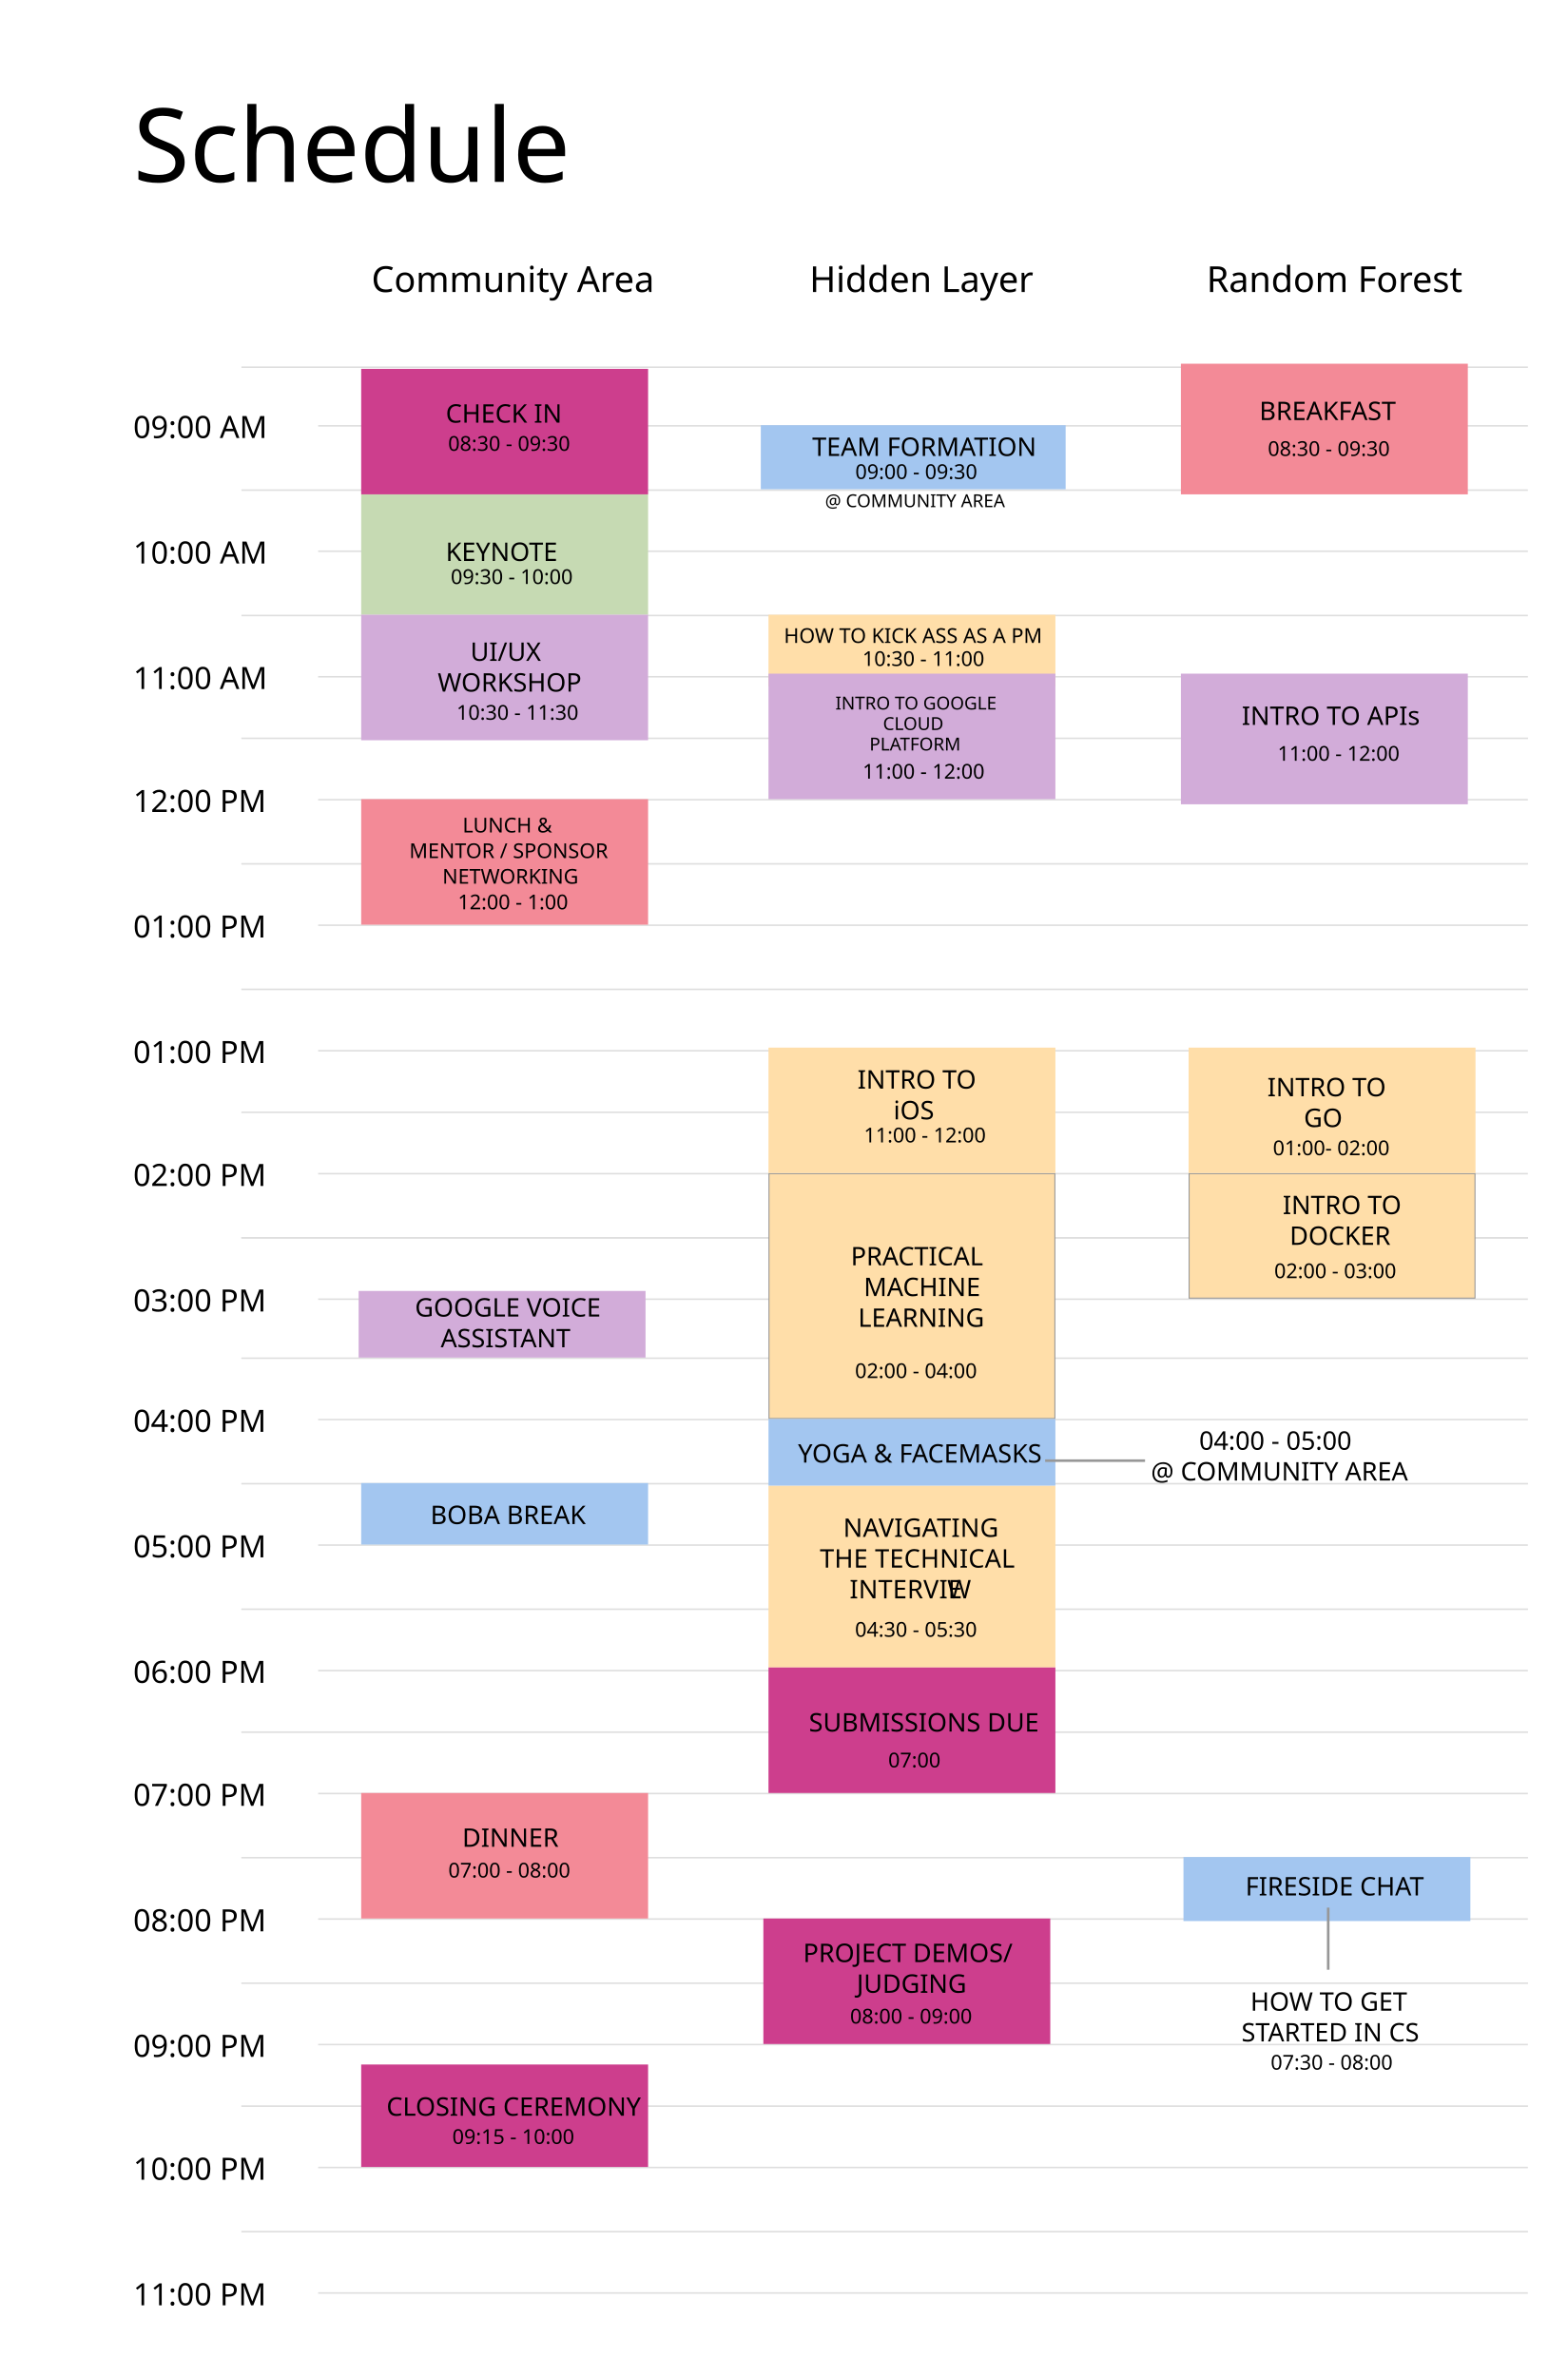
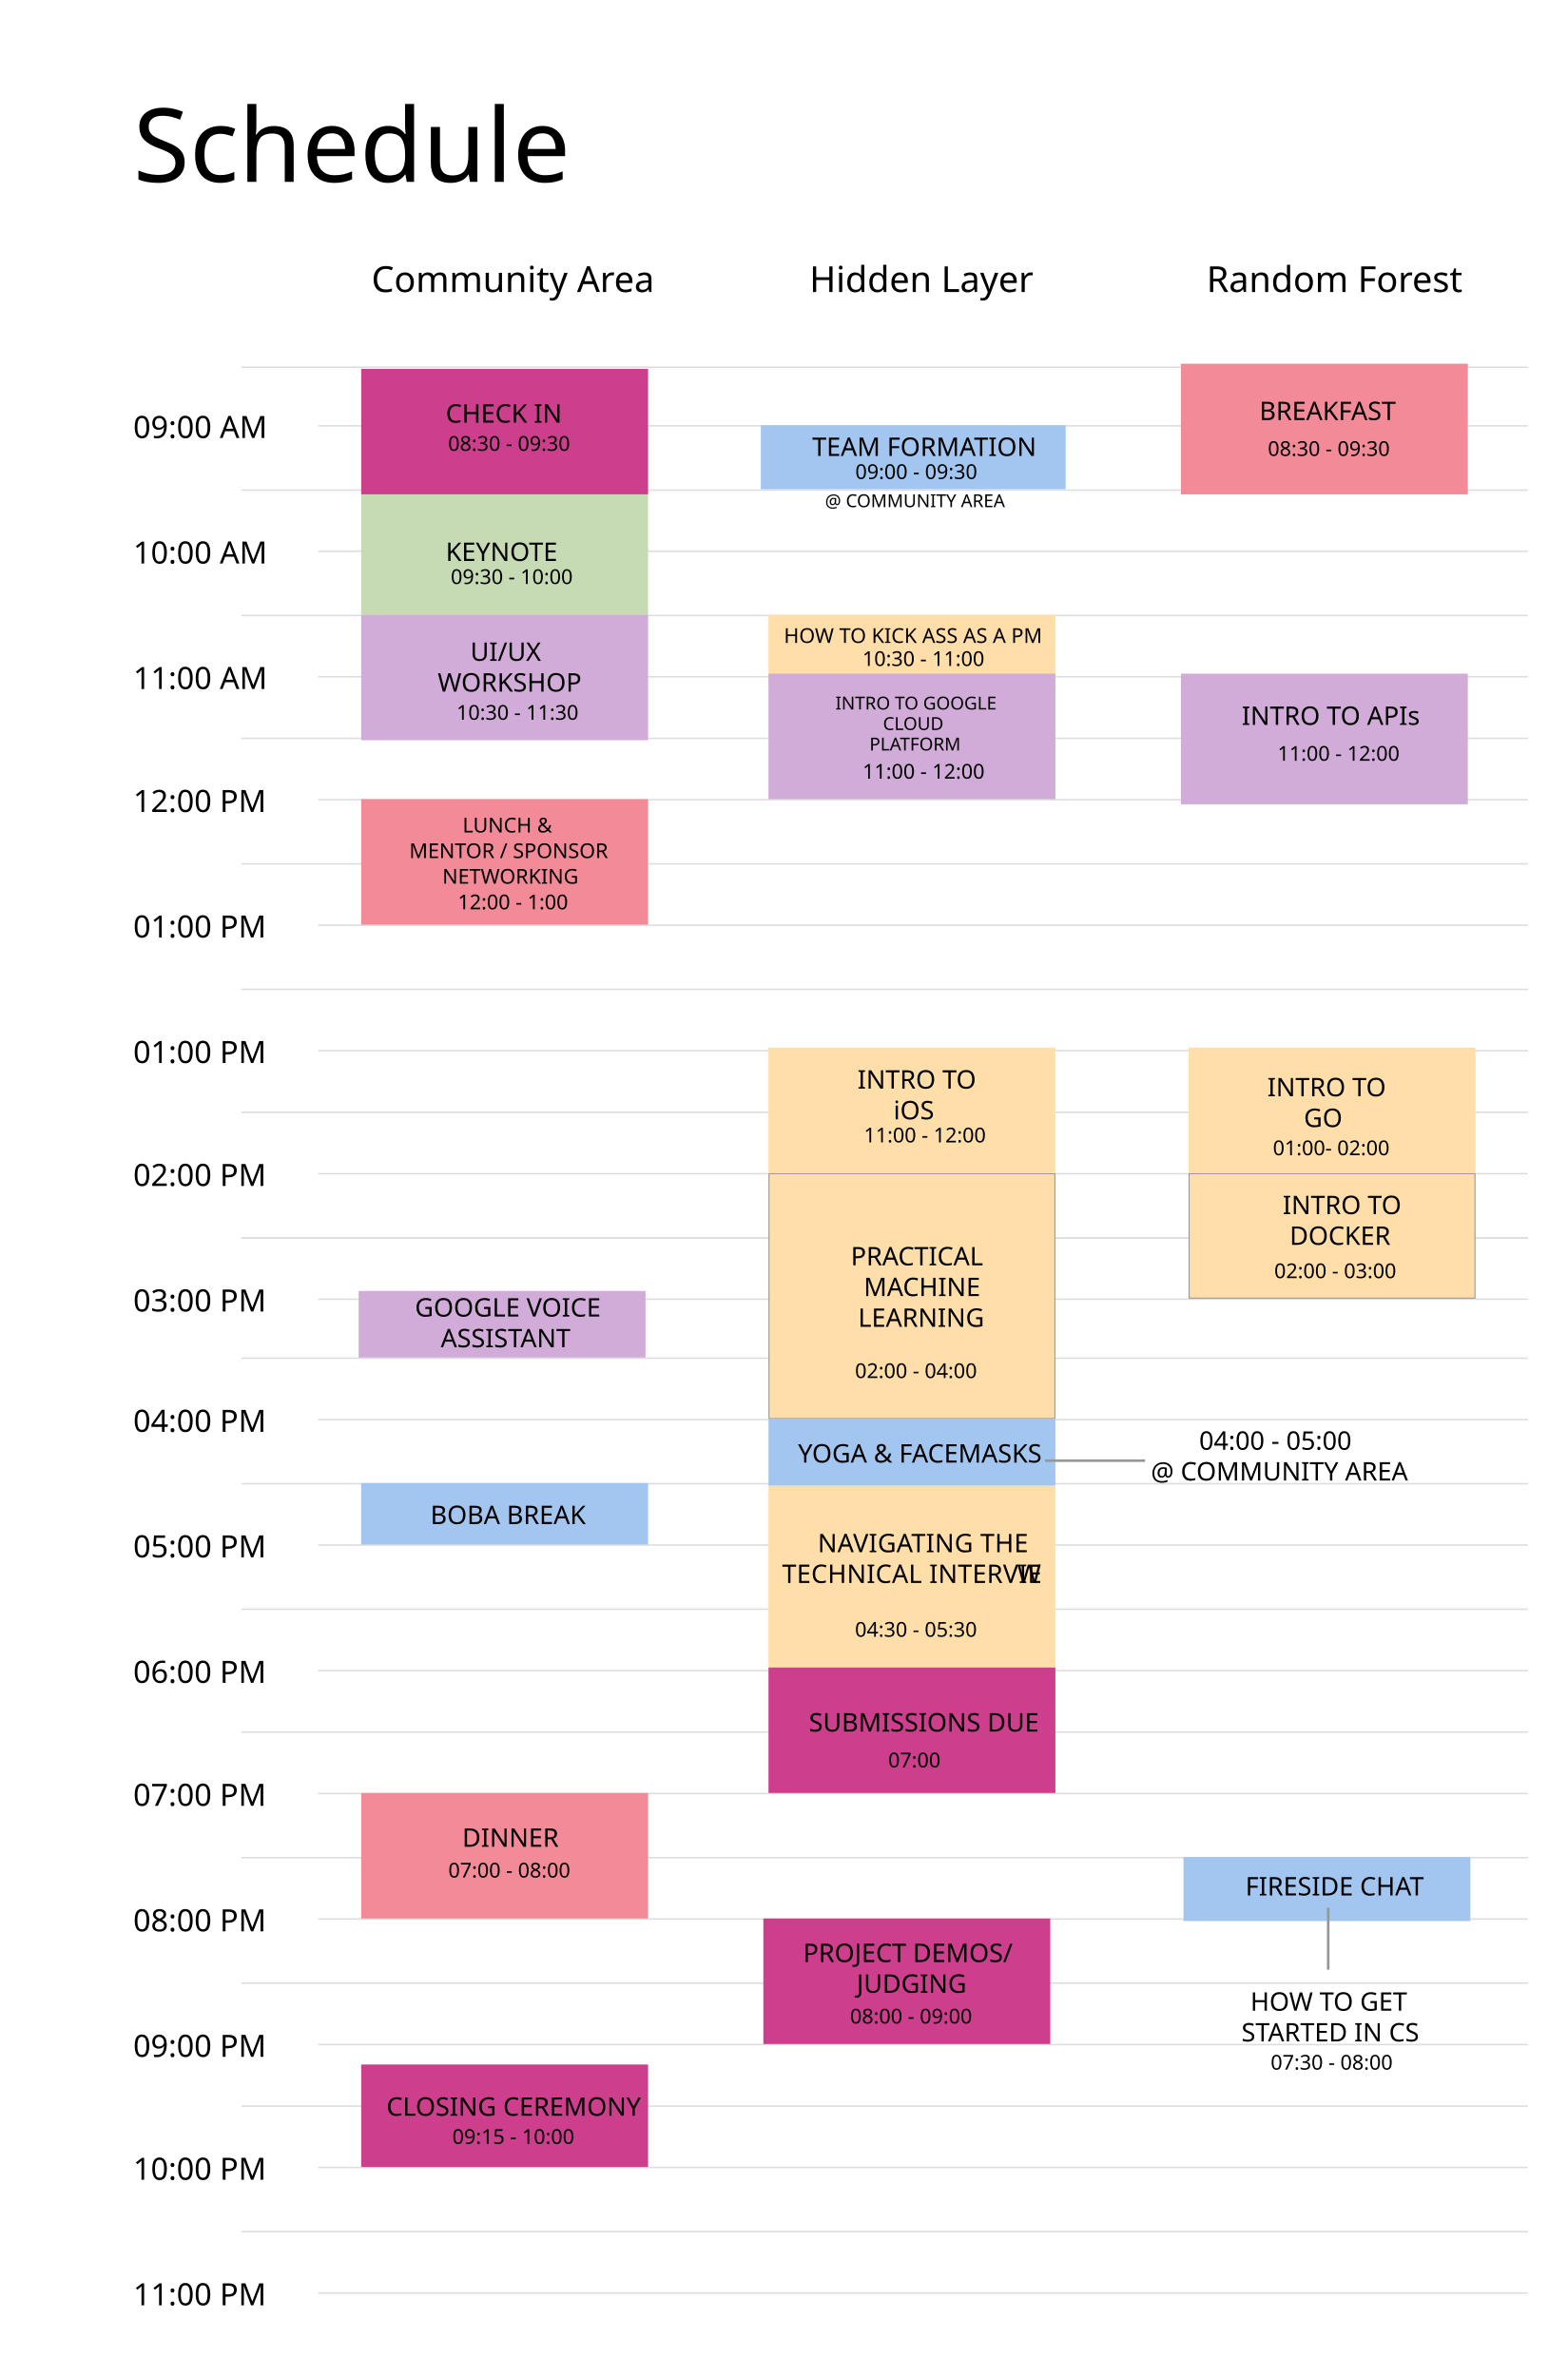
<svg xmlns="http://www.w3.org/2000/svg" width="612px" height="928px" viewBox="0 0 612 928" version="1.1" style="background: #FFFFFF;">
  <defs />
  <g id="Page-1" stroke="none" stroke-width="1" fill="none" fill-rule="evenodd">
    <text id="11:00-AM" font-family="RadioGrotesk-Regular, Radio Grotesk" font-size="12" font-weight="normal" fill="#000000">
      <tspan x="52" y="269">11:00 AM</tspan>
    </text>
    <text id="10:00-AM" font-family="RadioGrotesk-Regular, Radio Grotesk" font-size="12" font-weight="normal" fill="#000000">
      <tspan x="52" y="220">10:00 AM</tspan>
    </text>
    <text id="12:00-PM" font-family="RadioGrotesk-Regular, Radio Grotesk" font-size="12" font-weight="normal" fill="#000000">
      <tspan x="52" y="317">12:00 PM</tspan>
    </text>
    <text id="01:00-PM" font-family="RadioGrotesk-Regular, Radio Grotesk" font-size="12" font-weight="normal" fill="#000000">
      <tspan x="52" y="366">01:00 PM</tspan>
    </text>
    <text id="01:00-PM" font-family="RadioGrotesk-Regular, Radio Grotesk" font-size="12" font-weight="normal" fill="#000000">
      <tspan x="52" y="415">01:00 PM</tspan>
    </text>
    <text id="02:00-PM" font-family="RadioGrotesk-Regular, Radio Grotesk" font-size="12" font-weight="normal" fill="#000000">
      <tspan x="52" y="463">02:00 PM</tspan>
    </text>
    <text id="03:00-PM" font-family="RadioGrotesk-Regular, Radio Grotesk" font-size="12" font-weight="normal" fill="#000000">
      <tspan x="52" y="512">03:00 PM</tspan>
    </text>
    <text id="04:00-PM" font-family="RadioGrotesk-Regular, Radio Grotesk" font-size="12" font-weight="normal" fill="#000000">
      <tspan x="52" y="559">04:00 PM</tspan>
    </text>
    <text id="05:00-PM" font-family="RadioGrotesk-Regular, Radio Grotesk" font-size="12" font-weight="normal" fill="#000000">
      <tspan x="52" y="608">05:00 PM</tspan>
    </text>
    <text id="06:00-PM" font-family="RadioGrotesk-Regular, Radio Grotesk" font-size="12" font-weight="normal" fill="#000000">
      <tspan x="52" y="657">06:00 PM</tspan>
    </text>
    <text id="07:00-PM" font-family="RadioGrotesk-Regular, Radio Grotesk" font-size="12" font-weight="normal" fill="#000000">
      <tspan x="52" y="705">07:00 PM</tspan>
    </text>
    <text id="08:00-PM" font-family="RadioGrotesk-Regular, Radio Grotesk" font-size="12" font-weight="normal" fill="#000000">
      <tspan x="52" y="754">08:00 PM</tspan>
    </text>
    <text id="09:00-PM" font-family="RadioGrotesk-Regular, Radio Grotesk" font-size="12" font-weight="normal" fill="#000000">
      <tspan x="52" y="803">09:00 PM</tspan>
    </text>
    <text id="10:00-PM" font-family="RadioGrotesk-Regular, Radio Grotesk" font-size="12" font-weight="normal" fill="#000000">
      <tspan x="52" y="851">10:00 PM</tspan>
    </text>
    <text id="11:00-PM" font-family="RadioGrotesk-Regular, Radio Grotesk" font-size="12" font-weight="normal" fill="#000000">
      <tspan x="52" y="900">11:00 PM</tspan>
    </text>
    <text id="09:00-AM" font-family="RadioGrotesk-Regular, Radio Grotesk" font-size="12" font-weight="normal" fill="#000000">
      <tspan x="52" y="171">09:00 AM</tspan>
    </text>
    <g id="Group-2" transform="translate(94, 143)" fill-rule="nonzero" stroke="#DEDEDE" stroke-linecap="square" stroke-width="0.6">
      <g id="Group-3">
        <path d="M0.556,48.356 L502.155,48.356" id="Line" />
        <path d="M0.556,0.356 L502.155,0.356" id="Line" />
        <path d="M30.5,23.25 L502.155,23.25" id="Line" />
        <path d="M30.5,72.208 L502.155,72.208" id="Line" />
        <path d="M30.5,121.208 L502.155,121.208" id="Line" />
        <path d="M30.5,169.208 L502.155,169.208" id="Line" />
        <path d="M30.5,218.208 L502.155,218.208" id="Line" />
        <path d="M30.5,267.208 L502.155,267.208" id="Line" />
        <path d="M30.5,315.208 L502.155,315.208" id="Line" />
        <path d="M30.5,364.208 L502.155,364.208" id="Line" />
        <path d="M30.5,411.208 L502.155,411.208" id="Line" />
        <path d="M30.5,460.208 L502.155,460.208" id="Line" />
        <path d="M30.5,509.208 L502.155,509.208" id="Line" />
        <path d="M30.5,557.208 L502.155,557.208" id="Line" />
        <path d="M30.5,606.208 L502.155,606.208" id="Line" />
        <path d="M30.5,655.208 L502.155,655.208" id="Line" />
        <path d="M30.5,703.208 L502.155,703.208" id="Line" />
        <path d="M30.5,752.208 L502.155,752.208" id="Line" />
        <path d="M0.556,97.297 L502.155,97.297" id="Line" />
        <path d="M0.509,145.25 L502.202,145.25" id="Line" />
        <path d="M0.509,194.25 L502.202,194.25" id="Line" />
        <path d="M0.509,243.25 L502.202,243.25" id="Line" />
        <path d="M0.509,291.25 L502.202,291.25" id="Line" />
        <path d="M0.509,340.25 L502.202,340.25" id="Line" />
        <path d="M0.509,340.25 L502.202,340.25" id="Line" />
        <path d="M0.509,387.25 L502.202,387.25" id="Line" />
        <path d="M0.509,436.25 L502.202,436.25" id="Line" />
        <path d="M0.509,485.25 L502.202,485.25" id="Line" />
        <path d="M0.509,533.25 L502.202,533.25" id="Line" />
        <path d="M0.509,631.25 L502.202,631.25" id="Line" />
        <path d="M0.509,679.25 L502.202,679.25" id="Line" />
        <path d="M0.509,728.25 L502.202,728.25" id="Line" />
        <path d="M0.509,582.25 L502.202,582.25" id="Line" />
      </g>
    </g>
    <g id="Desktop">
      <rect id="Rectangle" fill="#C6DAB3" fill-rule="nonzero" x="141" y="193" width="112" height="47" />
      <rect id="Rectangle" fill="#D2ACD9" fill-rule="nonzero" x="141" y="240" width="112" height="49" />
      <rect id="Rectangle" fill="#A3C6F0" fill-rule="nonzero" x="141" y="579" width="112" height="24" />
      <rect id="Rectangle" fill="#F38A97" fill-rule="nonzero" x="141" y="312" width="112" height="49" />
      <rect id="Rectangle" fill="#F38A97" fill-rule="nonzero" x="141" y="700" width="112" height="49" />
      <rect id="Rectangle" fill="#CD3E8D" fill-rule="nonzero" x="141" y="806" width="112" height="40" />
      <rect id="Rectangle" fill="#F38A97" fill-rule="nonzero" x="461" y="142" width="112" height="51" />
      <rect id="Rectangle" fill="#D2ACD9" fill-rule="nonzero" x="461" y="263" width="112" height="51" />
      <rect id="Rectangle" fill="#A3C6F0" fill-rule="nonzero" x="297" y="166" width="119" height="25" />
      <rect id="Rectangle" fill="#FFDEA9" fill-rule="nonzero" x="300" y="240" width="112" height="28" />
      <rect id="Rectangle" fill="#D2ACD9" fill-rule="nonzero" x="300" y="263" width="112" height="49" />
      <rect id="Rectangle" fill="#D2ACD9" fill-rule="nonzero" x="140" y="504" width="112" height="26" />
      <rect id="Rectangle" fill="#A3C6F0" fill-rule="nonzero" x="462" y="725" width="112" height="25" />
      <rect id="Rectangle" stroke="#979797" stroke-width="0.4" fill="#FFDEA9" fill-rule="nonzero" x="300.2" y="458.2" width="111.6" height="95.6" />
      <rect id="Rectangle" fill="#FFDEA9" fill-rule="nonzero" x="300" y="580" width="112" height="71" />
      <rect id="Rectangle" stroke="#979797" stroke-width="0.4" fill="#FFDEA9" fill-rule="nonzero" x="464.2" y="458.2" width="111.6" height="48.6" />
      <rect id="Rectangle" fill="#FFDEA9" fill-rule="nonzero" x="464" y="409" width="112" height="49" />
      <rect id="Rectangle" fill="#CD3E8D" fill-rule="nonzero" x="298" y="749" width="112" height="49" />
      <rect id="Rectangle" fill="#FFDEA9" fill-rule="nonzero" x="300" y="409" width="112" height="49" />
      <rect id="Rectangle" fill="#A3C6F0" fill-rule="nonzero" x="300" y="554" width="112" height="26" />
      <rect id="Rectangle" fill="#CD3E8D" fill-rule="nonzero" x="300" y="651" width="112" height="49" />
      <text id="KEYNOTE" font-family="RadioGrotesk-Regular, Radio Grotesk" font-size="10" font-weight="normal" fill="#000000">
        <tspan x="174" y="219">KEYNOTE</tspan>
      </text>
      <text id="PRACTICAL-MACHINE-LE" font-family="RadioGrotesk-Regular, Radio Grotesk" font-size="10" font-weight="normal" fill="#000000">
        <tspan x="332.13" y="494">PRACTICAL</tspan>
        <tspan x="337.175" y="506">MACHINE </tspan>
        <tspan x="334.975" y="518">LEARNING </tspan>
      </text>
      <text id="10:30---11:30" font-family="RadioGrotesk-Regular, Radio Grotesk" font-size="8" font-weight="normal" fill="#000000">
        <tspan x="178.2" y="281">10:30 - 11:30</tspan>
      </text>
      <text id="Schedule" font-family="RadioGrotesk-Regular, Radio Grotesk" font-size="40" font-weight="normal" fill="#000000">
        <tspan x="52" y="71">Schedule</tspan>
      </text>
      <text id="Community-Area" font-family="RadioGrotesk-Regular, Radio Grotesk" font-size="14" font-weight="normal" fill="#000000">
        <tspan x="145" y="114">Community Area</tspan>
      </text>
      <text id="Hidden-Layer" font-family="RadioGrotesk-Regular, Radio Grotesk" font-size="14" font-weight="normal" fill="#000000">
        <tspan x="316" y="114">Hidden Layer</tspan>
      </text>
      <text id="Random-Forest" font-family="RadioGrotesk-Regular, Radio Grotesk" font-size="14" font-weight="normal" fill="#000000">
        <tspan x="471" y="114">Random Forest</tspan>
      </text>
      <rect id="Rectangle" fill="#CD3E8D" fill-rule="nonzero" x="141" y="144" width="112" height="49" />
      <text id="CHECK-IN" font-family="RadioGrotesk-Regular, Radio Grotesk" font-size="10" font-weight="normal" fill="#000000">
        <tspan x="174" y="165">CHECK IN</tspan>
      </text>
      <text id="LUNCH-&amp;-MENTOR-/-SPO" font-family="RadioGrotesk-Regular, Radio Grotesk" font-size="8" font-weight="normal" fill="#000000">
        <tspan x="180.568" y="325">LUNCH &amp; </tspan>
        <tspan x="159.764" y="335">MENTOR / SPONSOR </tspan>
        <tspan x="172.688" y="345">NETWORKING</tspan>
      </text>
      <text id="08:30---09:30" font-family="RadioGrotesk-Regular, Radio Grotesk" font-size="8" font-weight="normal" fill="#000000">
        <tspan x="174.924" y="176">08:30 - 09:30</tspan>
      </text>
      <text id="09:30---10:00" font-family="RadioGrotesk-Regular, Radio Grotesk" font-size="8" font-weight="normal" fill="#000000">
        <tspan x="175.968" y="228">09:30 - 10:00</tspan>
      </text>
      <text id="TEAM-FORMATION" font-family="RadioGrotesk-Regular, Radio Grotesk" font-size="10" font-weight="normal" fill="#000000">
        <tspan x="317.08" y="178">TEAM FORMATION </tspan>
      </text>
      <text id="HOW-TO-KICK-ASS-AS-A" font-family="RadioGrotesk-Regular, Radio Grotesk" font-size="8" font-weight="normal" fill="#000000">
        <tspan x="306.008" y="251">HOW TO KICK ASS AS A PM</tspan>
      </text>
      <text id="INTRO-TO-GOOGLE-CLOU" font-family="RadioGrotesk-Regular, Radio Grotesk" font-size="7" font-weight="normal" fill="#000000">
        <tspan x="326.096" y="277">INTRO TO GOOGLE </tspan>
        <tspan x="344.688" y="285">CLOUD</tspan>
        <tspan x="339.425" y="293">PLATFORM</tspan>
      </text>
      <text id="UI/UX-WORKSHOP" font-family="RadioGrotesk-Regular, Radio Grotesk" font-size="10" font-weight="normal" fill="#000000">
        <tspan x="183.61" y="258">UI/UX </tspan>
        <tspan x="170.85" y="270">WORKSHOP</tspan>
      </text>
      <text id="09:00---09:30" font-family="RadioGrotesk-Regular, Radio Grotesk" font-size="8" font-weight="normal" fill="#000000">
        <tspan x="333.884" y="187">09:00 - 09:30</tspan>
      </text>
      <text id="BREAKFAST" font-family="RadioGrotesk-Regular, Radio Grotesk" font-size="10" font-weight="normal" fill="#000000">
        <tspan x="491.62" y="164">BREAKFAST</tspan>
      </text>
      <text id="08:30---09:30" font-family="RadioGrotesk-Regular, Radio Grotesk" font-size="8" font-weight="normal" fill="#000000">
        <tspan x="494.924" y="178">08:30 - 09:30</tspan>
      </text>
      <text id="DINNER" font-family="RadioGrotesk-Regular, Radio Grotesk" font-size="10" font-weight="normal" fill="#000000">
        <tspan x="180.44" y="721">DINNER</tspan>
      </text>
      <text id="07:00---08:00" font-family="RadioGrotesk-Regular, Radio Grotesk" font-size="8" font-weight="normal" fill="#000000">
        <tspan x="175.008" y="733">07:00 - 08:00</tspan>
      </text>
      <text id="07:30---08:00" font-family="RadioGrotesk-Regular, Radio Grotesk" font-size="8" font-weight="normal" fill="#000000">
        <tspan x="496.044" y="808">07:30 - 08:00</tspan>
      </text>
      <text id="INTRO-TO-APIs" font-family="RadioGrotesk-Regular, Radio Grotesk" font-size="10" font-weight="normal" fill="#000000">
        <tspan x="484.735" y="283">INTRO TO APIs</tspan>
      </text>
      <text id="11:00---12:00" font-family="RadioGrotesk-Regular, Radio Grotesk" font-size="8" font-weight="normal" fill="#000000">
        <tspan x="498.736" y="297">11:00 - 12:00 </tspan>
      </text>
      <text id="INTRO-TO-GO" font-family="RadioGrotesk-Regular, Radio Grotesk" font-size="10" font-weight="normal" fill="#000000">
        <tspan x="494.72" y="428">INTRO TO </tspan>
        <tspan x="508.98" y="440">GO</tspan>
      </text>
      <text id="INTRO-TO-DOCKER" font-family="RadioGrotesk-Regular, Radio Grotesk" font-size="10" font-weight="normal" fill="#000000">
        <tspan x="500.72" y="474">INTRO TO </tspan>
        <tspan x="503.44" y="486">DOCKER </tspan>
      </text>
      <text id="01:00--02:00" font-family="RadioGrotesk-Regular, Radio Grotesk" font-size="8" font-weight="normal" fill="#000000">
        <tspan x="496.912" y="451">01:00- 02:00</tspan>
      </text>
      <text id="02:00---03:00" font-family="RadioGrotesk-Regular, Radio Grotesk" font-size="8" font-weight="normal" fill="#000000">
        <tspan x="497.436" y="499">02:00 - 03:00</tspan>
      </text>
      <text id="INTRO-TO-iOS" font-family="RadioGrotesk-Regular, Radio Grotesk" font-size="10" font-weight="normal" fill="#000000">
        <tspan x="334.72" y="425">INTRO TO</tspan>
        <tspan x="348.795" y="437">iOS </tspan>
      </text>
      <text id="GOOGLE-VOICE-ASSISTA" font-family="RadioGrotesk-Regular, Radio Grotesk" font-size="10" font-weight="normal" fill="#000000">
        <tspan x="161.975" y="514">GOOGLE VOICE </tspan>
        <tspan x="172.04" y="526">ASSISTANT</tspan>
      </text>
      <text id="BOBA-BREAK" font-family="RadioGrotesk-Regular, Radio Grotesk" font-size="10" font-weight="normal" fill="#000000">
        <tspan x="168.01" y="595">BOBA BREAK</tspan>
      </text>
      <text id="YOGA-&amp;-FACEMASKS" font-family="RadioGrotesk-Regular, Radio Grotesk" font-size="10" font-weight="normal" fill="#000000">
        <tspan x="311.525" y="571">YOGA &amp; FACEMASKS</tspan>
      </text>
      <text id="04:00---05:00-@-COMM" font-family="RadioGrotesk-Regular, Radio Grotesk" font-size="10" font-weight="normal" fill="#000000">
        <tspan x="468.11" y="566">04:00 - 05:00</tspan>
        <tspan x="449.295" y="578">@ COMMUNITY AREA</tspan>
      </text>
      <text id="HOW-TO-GET-STARTED-I" font-family="RadioGrotesk-Regular, Radio Grotesk" font-size="10" font-weight="normal" fill="#000000">
        <tspan x="488.12" y="785">HOW TO GET</tspan>
        <tspan x="484.625" y="797">STARTED IN CS</tspan>
      </text>
      <text id="FIRESIDE-CHAT" font-family="RadioGrotesk-Regular, Radio Grotesk" font-size="10" font-weight="normal" fill="#000000">
        <tspan x="486.175" y="740">FIRESIDE CHAT</tspan>
      </text>
      <text id="SUBMISSIONS-DUE" font-family="RadioGrotesk-Regular, Radio Grotesk" font-size="10" font-weight="normal" fill="#000000">
        <tspan x="315.765" y="676">SUBMISSIONS DUE</tspan>
      </text>
      <text id="11:00---12:00" font-family="RadioGrotesk-Regular, Radio Grotesk" font-size="8" font-weight="normal" fill="#000000">
        <tspan x="337.236" y="446">11:00 - 12:00 </tspan>
      </text>
      <text id="NAVIGATING-THE-TECHN" font-family="RadioGrotesk-Regular, Radio Grotesk" font-size="10" font-weight="normal" letter-spacing="0.1" fill="#000000">
-         <tspan x="329.155" y="600">NAVIGATING </tspan>
-         <tspan x="320.05" y="612">THE TECHNICAL </tspan>
-         <tspan x="331.645" y="624">INTERVIE</tspan>
-         <tspan x="369.785" y="624">W</tspan>
+         <tspan x="319.215" y="606">NAVIGATING THE </tspan>
+         <tspan x="305.335" y="618">TECHNICAL INTERVIE</tspan>
+         <tspan x="397.095" y="618">W</tspan>
      </text>
      <text id="04:30---05:30" font-family="RadioGrotesk-Regular, Radio Grotesk" font-size="8" font-weight="normal" fill="#000000">
        <tspan x="333.76" y="639">04:30 - 05:30</tspan>
      </text>
      <text id="07:00" font-family="RadioGrotesk-Regular, Radio Grotesk" font-size="8" font-weight="normal" fill="#000000">
        <tspan x="346.736" y="690">07:00</tspan>
      </text>
      <text id="PROJECT-DEMOS/JUDGIN" font-family="RadioGrotesk-Regular, Radio Grotesk" font-size="10" font-weight="normal" fill="#000000">
        <tspan x="313.505" y="766">PROJECT DEMOS/</tspan>
        <tspan x="334.43" y="778">JUDGING </tspan>
      </text>
      <text id="08:00---09:00" font-family="RadioGrotesk-Regular, Radio Grotesk" font-size="8" font-weight="normal" fill="#000000">
        <tspan x="331.852" y="790">08:00 - 09:00</tspan>
      </text>
      <text id="CLOSING-CEREMONY" font-family="RadioGrotesk-Regular, Radio Grotesk" font-size="10" font-weight="normal" fill="#000000">
        <tspan x="150.855" y="826">CLOSING CEREMONY</tspan>
      </text>
      <text id="09:15---10:00" font-family="RadioGrotesk-Regular, Radio Grotesk" font-size="8" font-weight="normal" fill="#000000">
        <tspan x="176.576" y="837">09:15 - 10:00</tspan>
      </text>
      <text id="02:00---04:00" font-family="RadioGrotesk-Regular, Radio Grotesk" font-size="8" font-weight="normal" fill="#000000">
        <tspan x="333.764" y="538">02:00 - 04:00 </tspan>
      </text>
      <text id="10:30---11:00" font-family="RadioGrotesk-Regular, Radio Grotesk" font-size="8" font-weight="normal" fill="#000000">
        <tspan x="336.664" y="260">10:30 - 11:00</tspan>
      </text>
      <text id="11:00---12:00" font-family="RadioGrotesk-Regular, Radio Grotesk" font-size="8" font-weight="normal" fill="#000000">
        <tspan x="336.736" y="304">11:00 - 12:00</tspan>
      </text>
      <text id="12:00---1:00" font-family="RadioGrotesk-Regular, Radio Grotesk" font-size="8" font-weight="normal" fill="#000000">
        <tspan x="178.72" y="355">12:00 - 1:00</tspan>
      </text>
      <path d="M408.5,570.25 L446.5,570.25" id="Line-2" stroke="#979797" stroke-linecap="square" fill-rule="nonzero" />
      <path d="M518.5,745.25 L518.5,768.5" id="Line-2" stroke="#979797" stroke-linecap="square" fill-rule="nonzero" />
      <text id="@-COMMUNITY-AREA" font-family="RadioGrotesk-Regular, Radio Grotesk" font-size="7" font-weight="normal" fill="#000000">
        <tspan x="322.082" y="198"> @ COMMUNITY AREA</tspan>
      </text>
    </g>
  </g>
</svg>
